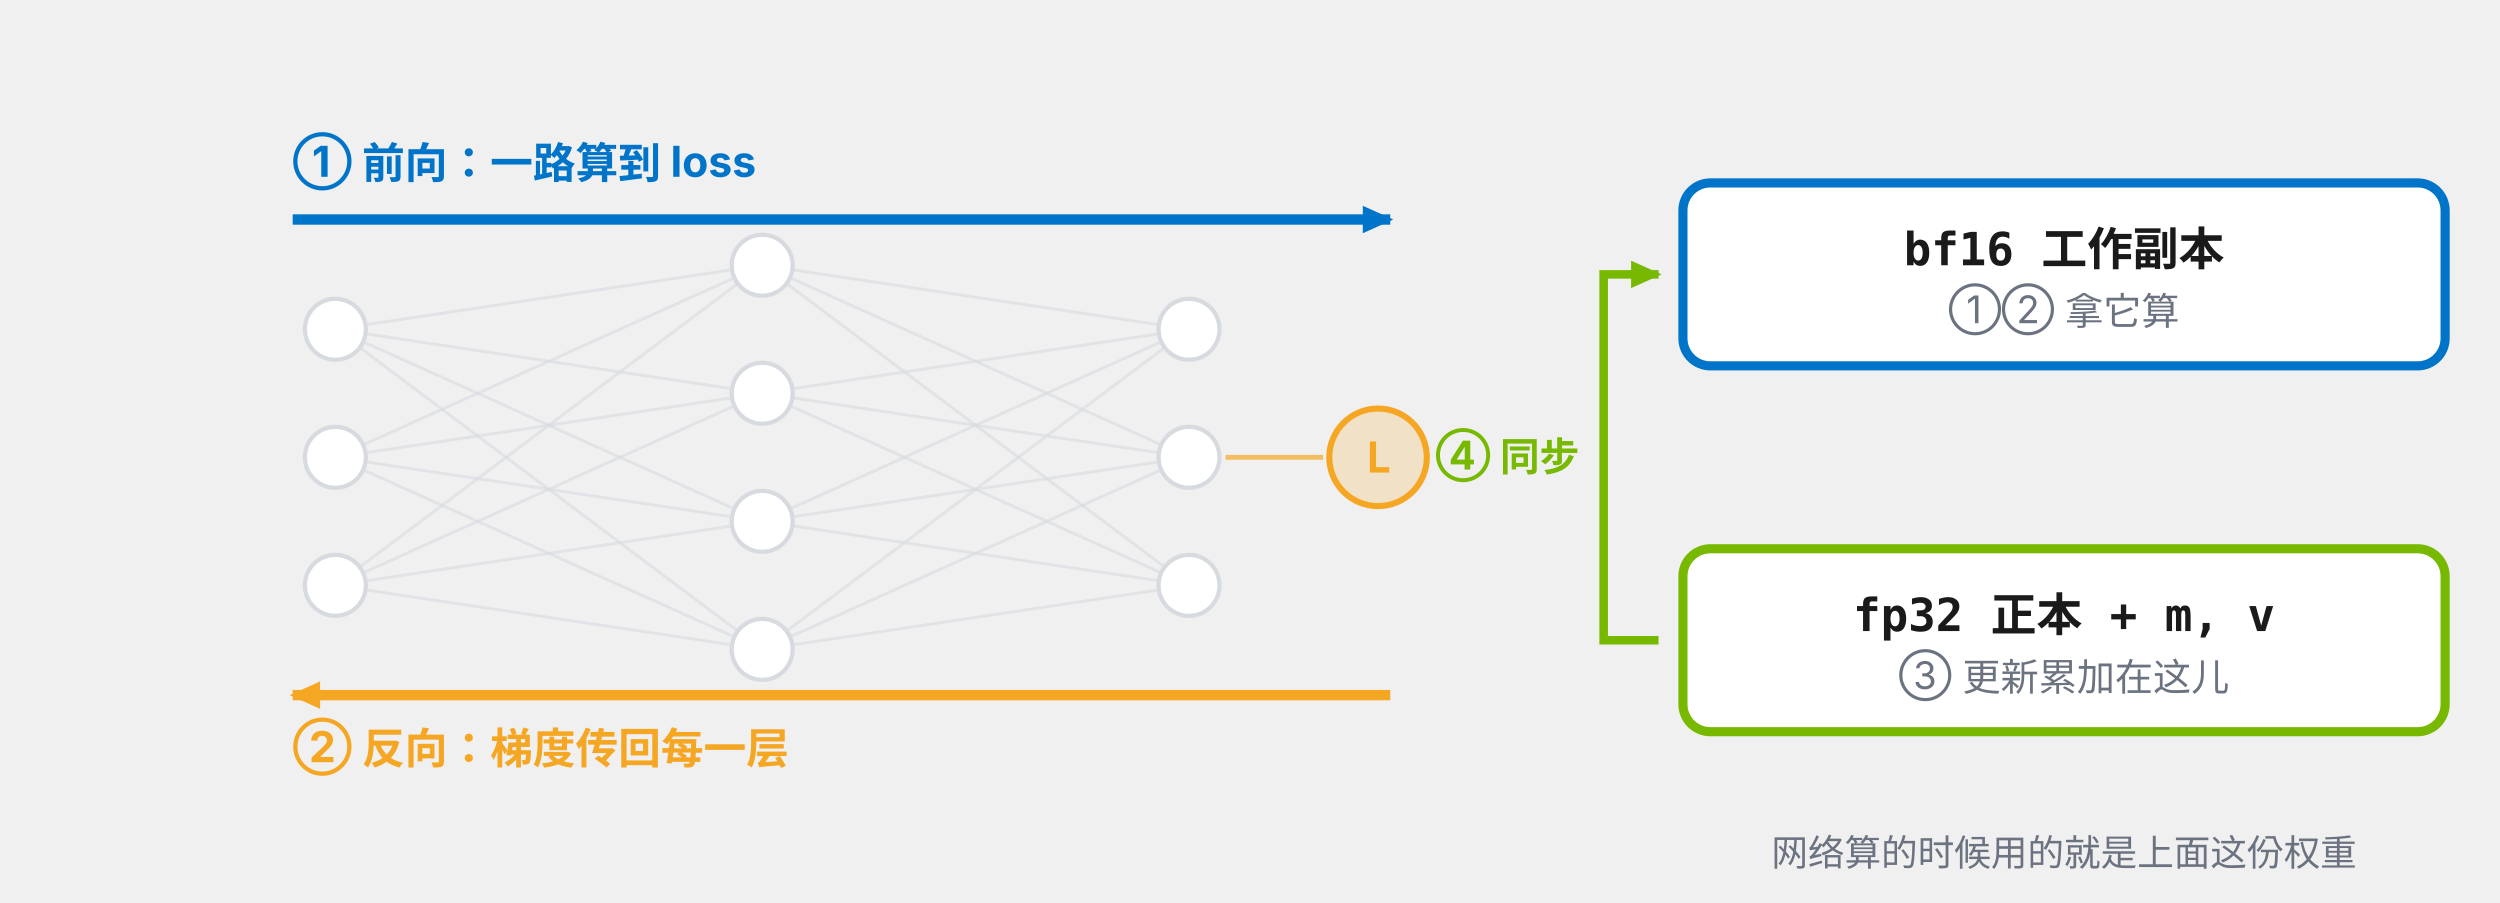
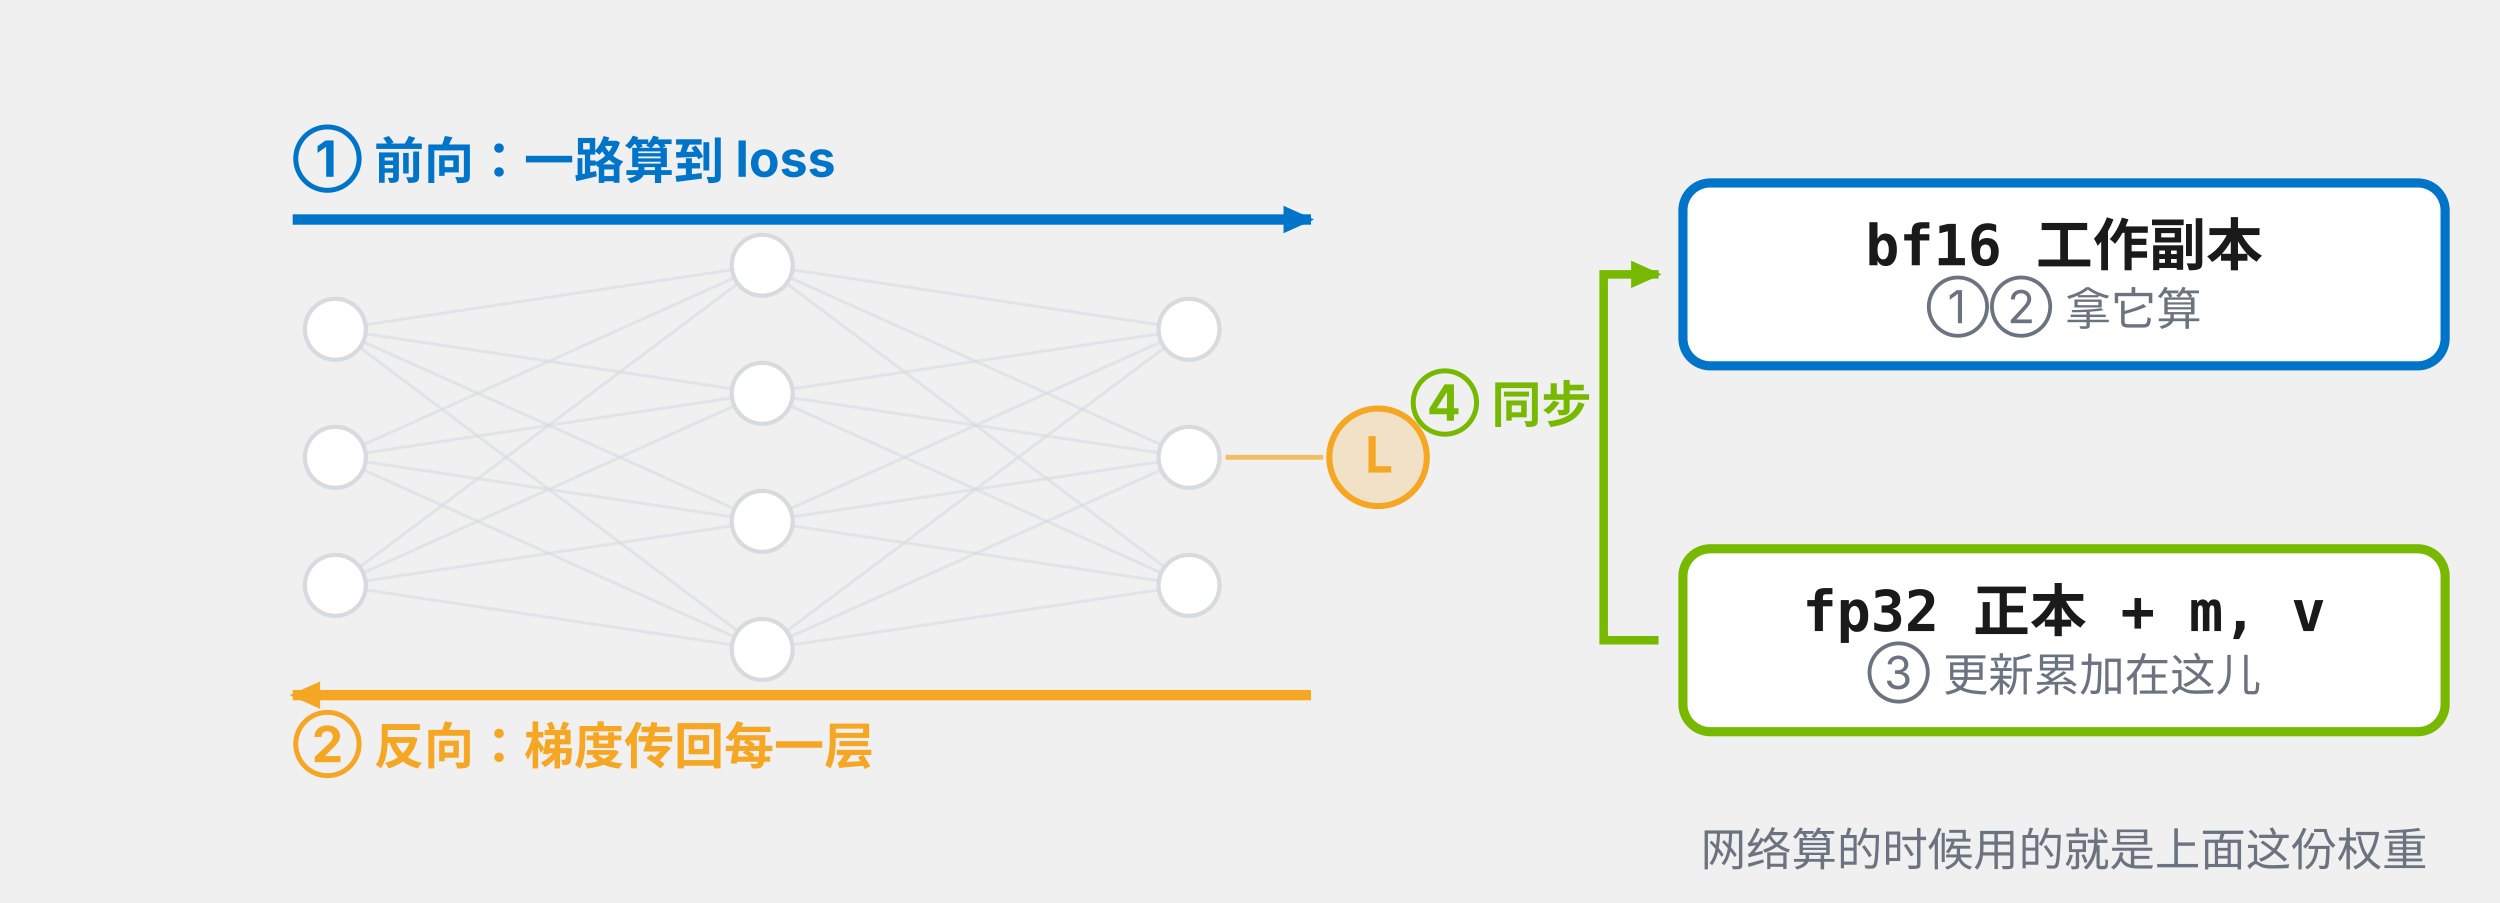
<svg xmlns="http://www.w3.org/2000/svg" viewBox="0 0 820 296" width="820" height="296" role="img" aria-label="一步训练：前向、反向、权重更新、副本同步">
  <style>.m{font-family:"JetBrains Mono","SF Mono",Menlo,Consolas,monospace}.s{font-family:-apple-system,BlinkMacSystemFont,"Segoe UI","PingFang SC","Noto Sans SC",sans-serif}</style>
  <defs>
    <marker id="fw" markerUnits="userSpaceOnUse" markerWidth="11" markerHeight="11" refX="9" refY="5.5" orient="auto">
      <path d="M0 1 10 5.5 0 10z" fill="#0074C8" />
    </marker>
    <marker id="bw" markerUnits="userSpaceOnUse" markerWidth="11" markerHeight="11" refX="9" refY="5.5" orient="auto">
      <path d="M0 1 10 5.5 0 10z" fill="#F5A623" />
    </marker>
    <marker id="gw" markerUnits="userSpaceOnUse" markerWidth="11" markerHeight="11" refX="9" refY="5.5" orient="auto">
      <path d="M0 1 10 5.5 0 10z" fill="#76B900" />
    </marker>
  </defs>
  <line x1="110" y1="108.0" x2="250" y2="87.0" stroke="#D7DBE0" stroke-width="1" opacity=".6" />
  <line x1="110" y1="108.0" x2="250" y2="129.0" stroke="#D7DBE0" stroke-width="1" opacity=".6" />
  <line x1="110" y1="108.0" x2="250" y2="171.0" stroke="#D7DBE0" stroke-width="1" opacity=".6" />
  <line x1="110" y1="108.0" x2="250" y2="213.0" stroke="#D7DBE0" stroke-width="1" opacity=".6" />
  <line x1="110" y1="150.0" x2="250" y2="87.0" stroke="#D7DBE0" stroke-width="1" opacity=".6" />
  <line x1="110" y1="150.0" x2="250" y2="129.0" stroke="#D7DBE0" stroke-width="1" opacity=".6" />
  <line x1="110" y1="150.0" x2="250" y2="171.0" stroke="#D7DBE0" stroke-width="1" opacity=".6" />
  <line x1="110" y1="150.0" x2="250" y2="213.0" stroke="#D7DBE0" stroke-width="1" opacity=".6" />
  <line x1="110" y1="192.0" x2="250" y2="87.0" stroke="#D7DBE0" stroke-width="1" opacity=".6" />
  <line x1="110" y1="192.0" x2="250" y2="129.0" stroke="#D7DBE0" stroke-width="1" opacity=".6" />
  <line x1="110" y1="192.0" x2="250" y2="171.0" stroke="#D7DBE0" stroke-width="1" opacity=".6" />
  <line x1="110" y1="192.0" x2="250" y2="213.0" stroke="#D7DBE0" stroke-width="1" opacity=".6" />
  <line x1="250" y1="87.0" x2="390" y2="108.0" stroke="#D7DBE0" stroke-width="1" opacity=".6" />
  <line x1="250" y1="87.0" x2="390" y2="150.0" stroke="#D7DBE0" stroke-width="1" opacity=".6" />
  <line x1="250" y1="87.0" x2="390" y2="192.0" stroke="#D7DBE0" stroke-width="1" opacity=".6" />
  <line x1="250" y1="129.0" x2="390" y2="108.0" stroke="#D7DBE0" stroke-width="1" opacity=".6" />
  <line x1="250" y1="129.0" x2="390" y2="150.0" stroke="#D7DBE0" stroke-width="1" opacity=".6" />
  <line x1="250" y1="129.0" x2="390" y2="192.0" stroke="#D7DBE0" stroke-width="1" opacity=".6" />
  <line x1="250" y1="171.0" x2="390" y2="108.0" stroke="#D7DBE0" stroke-width="1" opacity=".6" />
  <line x1="250" y1="171.0" x2="390" y2="150.0" stroke="#D7DBE0" stroke-width="1" opacity=".6" />
  <line x1="250" y1="171.0" x2="390" y2="192.0" stroke="#D7DBE0" stroke-width="1" opacity=".6" />
  <line x1="250" y1="213.0" x2="390" y2="108.0" stroke="#D7DBE0" stroke-width="1" opacity=".6" />
  <line x1="250" y1="213.0" x2="390" y2="150.0" stroke="#D7DBE0" stroke-width="1" opacity=".6" />
  <line x1="250" y1="213.0" x2="390" y2="192.0" stroke="#D7DBE0" stroke-width="1" opacity=".6" />
  <circle cx="110" cy="108.0" r="10" fill="#FFFFFF" stroke="#D7DBE0" stroke-width="1.4" />
  <circle cx="110" cy="150.0" r="10" fill="#FFFFFF" stroke="#D7DBE0" stroke-width="1.4" />
  <circle cx="110" cy="192.0" r="10" fill="#FFFFFF" stroke="#D7DBE0" stroke-width="1.4" />
  <circle cx="250" cy="87.0" r="10" fill="#FFFFFF" stroke="#D7DBE0" stroke-width="1.4" />
  <circle cx="250" cy="129.0" r="10" fill="#FFFFFF" stroke="#D7DBE0" stroke-width="1.4" />
  <circle cx="250" cy="171.0" r="10" fill="#FFFFFF" stroke="#D7DBE0" stroke-width="1.4" />
  <circle cx="250" cy="213.0" r="10" fill="#FFFFFF" stroke="#D7DBE0" stroke-width="1.4" />
  <circle cx="390" cy="108.0" r="10" fill="#FFFFFF" stroke="#D7DBE0" stroke-width="1.4" />
  <circle cx="390" cy="150.0" r="10" fill="#FFFFFF" stroke="#D7DBE0" stroke-width="1.4" />
  <circle cx="390" cy="192.0" r="10" fill="#FFFFFF" stroke="#D7DBE0" stroke-width="1.4" />
  <line x1="402" y1="150" x2="434" y2="150" stroke="#F5A623" stroke-width="1.6" opacity=".7" />
  <circle cx="452" cy="150" r="16" fill="#F5A623" fill-opacity=".2" stroke="#F5A623" stroke-width="2" />
-   <text x="452" y="155" class="m" font-size="14" fill="#F5A623" text-anchor="middle" font-weight="700">L</text>
-   <path d="M96 72h360" stroke="#0074C8" stroke-width="3.4" marker-end="url(#fw)" style="" />
-   <text x="96" y="58" class="s" font-size="14" fill="#0074C8" text-anchor="start" font-weight="700" style="">① 前向：一路算到 loss</text>
-   <path d="M456 228H96" stroke="#F5A623" stroke-width="3.4" marker-end="url(#bw)" style="" />
-   <text x="96" y="250" class="s" font-size="14" fill="#F5A623" text-anchor="start" font-weight="700" style="">② 反向：梯度传回每一层</text>
+   <text x="452" y="155" class="m" font-size="16.4" fill="#F5A623" text-anchor="middle" font-weight="700">L</text>
+   <path d="M96 72h334" stroke="#0074C8" stroke-width="3.4" marker-end="url(#fw)" style="" />
+   <text x="96" y="58" class="s" font-size="16.4" fill="#0074C8" text-anchor="start" font-weight="700" style="">① 前向：一路算到 loss</text>
+   <path d="M430 228H96" stroke="#F5A623" stroke-width="3.4" marker-end="url(#bw)" style="" />
+   <text x="96" y="250" class="s" font-size="16.4" fill="#F5A623" text-anchor="start" font-weight="700" style="">② 反向：梯度传回每一层</text>
  <rect x="552" y="60" width="250" height="60" rx="9" fill="#FFFFFF" stroke="#0074C8" stroke-width="1.2" />
-   <text x="677.0" y="87" class="m" font-size="15" fill="#1A1A1A" text-anchor="middle" font-weight="700">bf16 工作副本</text>
-   <text x="677.0" y="106" class="s" font-size="12.5" fill="#6B7280" text-anchor="middle" font-weight="400">①② 拿它算</text>
+   <text x="677.0" y="87" class="m" font-size="18.6" fill="#1A1A1A" text-anchor="middle" font-weight="700">bf16 工作副本</text>
+   <text x="677.0" y="106" class="s" font-size="14.9" fill="#6B7280" text-anchor="middle" font-weight="400">①② 拿它算</text>
  <rect x="552" y="60" width="250" height="60" rx="9" fill="none" stroke="#0074C8" stroke-width="3" style="" />
  <rect x="552" y="180" width="250" height="60" rx="9" fill="#FFFFFF" stroke="#76B900" stroke-width="1.2" />
-   <text x="677.0" y="207" class="m" font-size="15" fill="#1A1A1A" text-anchor="middle" font-weight="700">fp32 正本 + m, v</text>
-   <text x="677.0" y="226" class="s" font-size="12.5" fill="#6B7280" text-anchor="middle" font-weight="400">③ 更新累加在这儿</text>
+   <text x="677.0" y="207" class="m" font-size="18.6" fill="#1A1A1A" text-anchor="middle" font-weight="700">fp32 正本 + m, v</text>
+   <text x="677.0" y="226" class="s" font-size="14.9" fill="#6B7280" text-anchor="middle" font-weight="400">③ 更新累加在这儿</text>
  <rect x="552" y="180" width="250" height="60" rx="9" fill="none" stroke="#76B900" stroke-width="3" style="" />
  <path d="M544 210h-18V90h18" fill="none" stroke="#76B900" stroke-width="2.8" marker-end="url(#gw)" style="" />
-   <text x="518" y="154" class="s" font-size="13" fill="#76B900" text-anchor="end" font-weight="700" style="">④ 同步</text>
-   <text x="677.0" y="284" class="s" font-size="12" fill="#6B7280" text-anchor="middle" font-weight="400">网络算的时候用的就是上面这份权重</text>
+   <text x="522" y="138" class="s" font-size="16.4" fill="#76B900" text-anchor="end" font-weight="700" style="">④ 同步</text>
+   <text x="677.0" y="284" class="s" font-size="14.9" fill="#6B7280" text-anchor="middle" font-weight="400">网络算的时候用的就是上面这份权重</text>
</svg>
